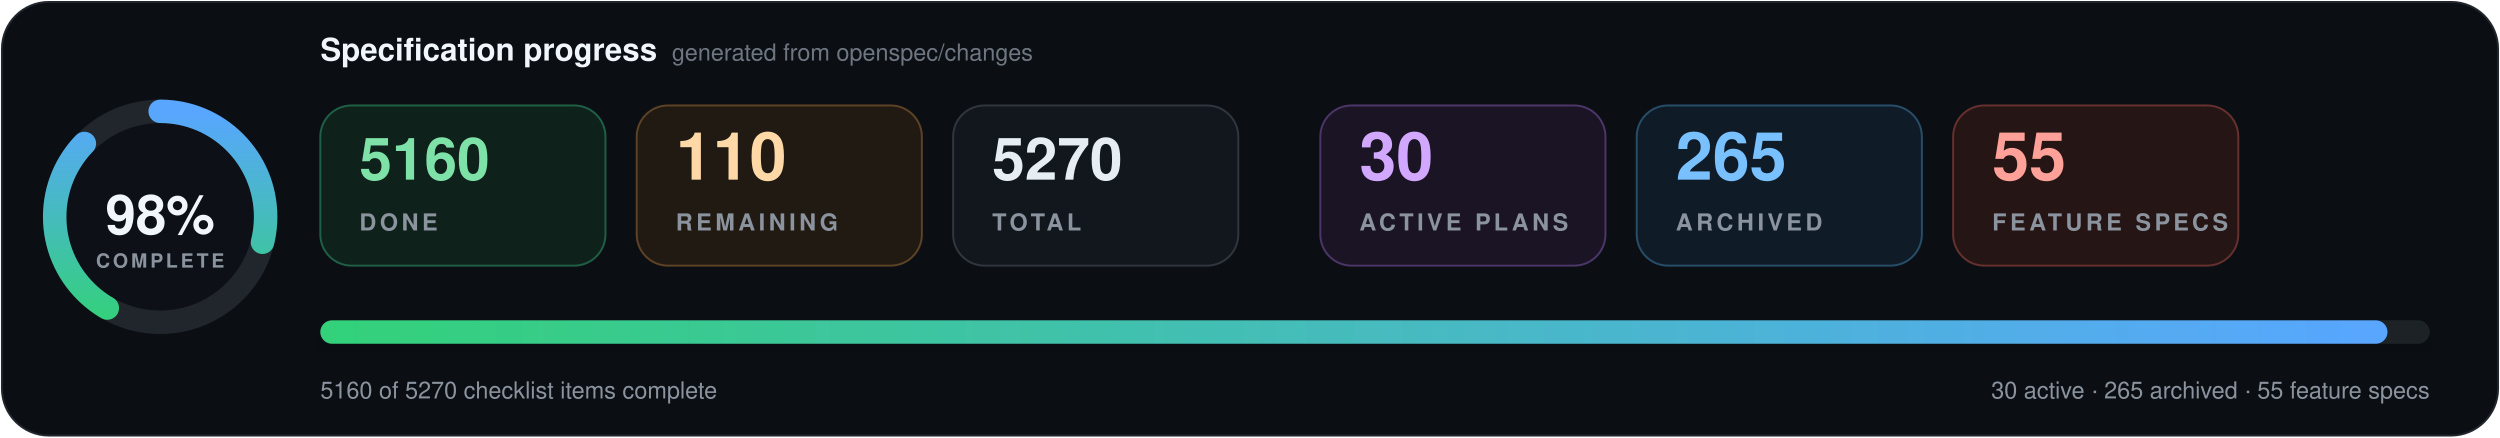
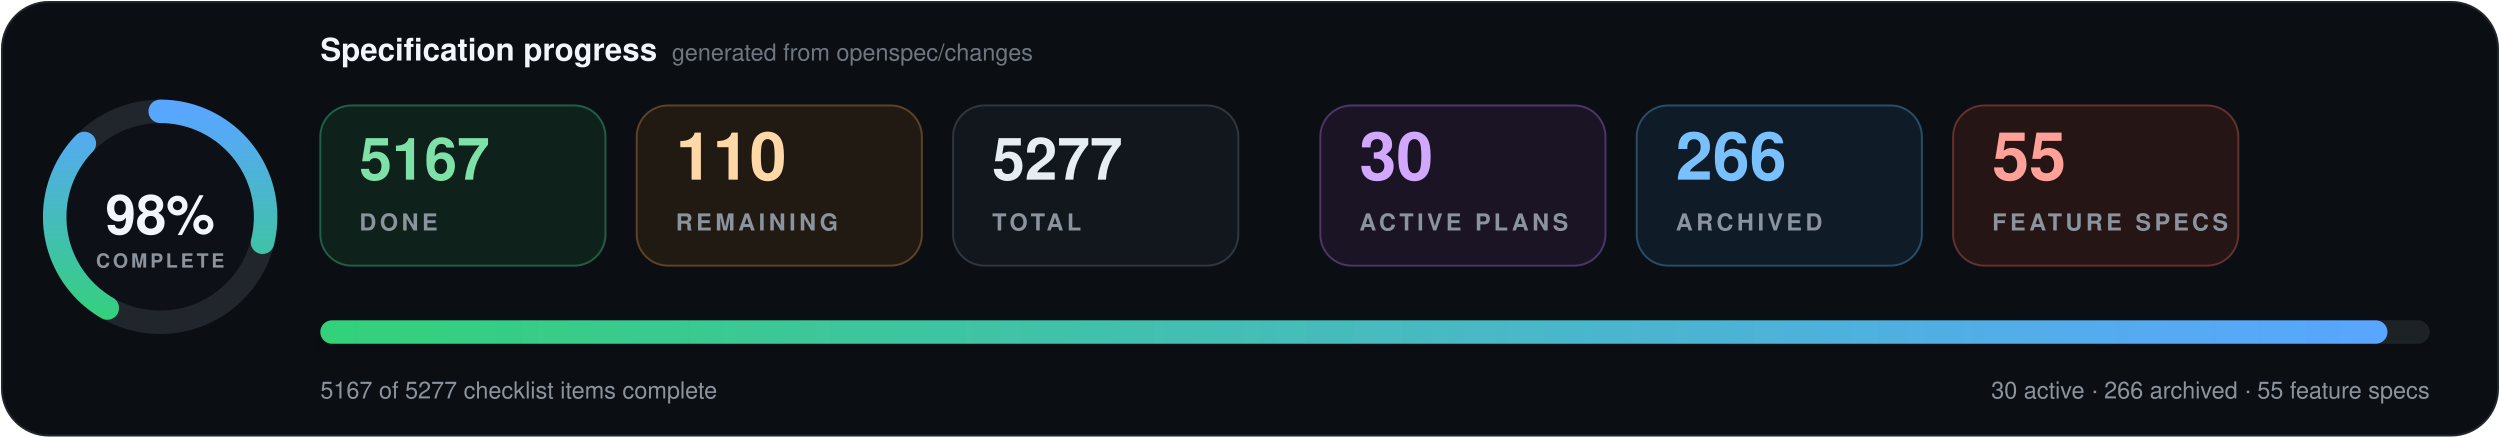
- <svg xmlns="http://www.w3.org/2000/svg" data-cache-version="1793998844" width="1280" height="224" viewBox="0 0 1280 224" role="img" aria-labelledby="title description" font-family="system-ui, -apple-system, BlinkMacSystemFont, 'Segoe UI', Helvetica, Arial, sans-serif" font-variant-numeric="tabular-nums">
+ <svg xmlns="http://www.w3.org/2000/svg" data-cache-version="1794040139" width="1280" height="224" viewBox="0 0 1280 224" role="img" aria-labelledby="title description" font-family="system-ui, -apple-system, BlinkMacSystemFont, 'Segoe UI', Helvetica, Arial, sans-serif" font-variant-numeric="tabular-nums">
  <defs>
    <linearGradient id="progress" x1="0" x2="1">
      <stop offset="0" stop-color="#33d17a" />
      <stop offset="1" stop-color="#58a6ff" />
    </linearGradient>
    <filter id="shadow" x="-10%" y="-20%" width="120%" height="150%">
      <feDropShadow dx="0" dy="7" stdDeviation="9" flood-color="#000" flood-opacity=".28" />
    </filter>
  </defs>
  <rect x="1" y="1" width="1278" height="222" rx="24" fill="#0b0f14" stroke="#21262d" />
  <g transform="translate(82 111)">
    <circle r="54" fill="#0d1117" stroke="#21262d" stroke-width="12" />
    <circle r="54" fill="none" stroke="url(#progress)" stroke-width="12" stroke-linecap="round" pathLength="100" stroke-dasharray="98 100" transform="rotate(-90)" />
    <text y="-1" text-anchor="middle" dominant-baseline="middle" fill="#f0f6fc" font-size="28" font-weight="800">98%</text>
    <text y="26" text-anchor="middle" fill="#8b949e" font-size="10" font-weight="700" letter-spacing="1.5">COMPLETE</text>
  </g>
  <text x="164" y="31" fill="#f0f6fc" font-size="16" font-weight="750">Specification progress</text>
  <text x="344" y="31" fill="#6e7681" font-size="12">generated from openspec/changes</text>
  <g transform="translate(164 54)">
    <rect width="146" height="82" rx="16" fill="#0f211b" stroke="#1f5f46" />
-     <text x="20" y="38" fill="#7ee2a8" font-size="30" font-weight="750">5160</text>
+     <text x="20" y="38" fill="#7ee2a8" font-size="30" font-weight="750">5167</text>
    <text x="20" y="64" fill="#8b949e" font-size="12" font-weight="700" letter-spacing="1.8">DONE</text>
  </g>
  <g transform="translate(326 54)">
    <rect width="146" height="82" rx="16" fill="#211a13" stroke="#5d4225" />
    <text x="20" y="38" fill="#ffd8a8" font-size="34" font-weight="750">110</text>
    <text x="20" y="64" fill="#8b949e" font-size="12" font-weight="700" letter-spacing="1.8">REMAINING</text>
  </g>
  <g transform="translate(488 54)">
    <rect width="146" height="82" rx="16" fill="#12171d" stroke="#30363d" />
-     <text x="20" y="38" fill="#e6edf3" font-size="30" font-weight="750">5270</text>
+     <text x="20" y="38" fill="#e6edf3" font-size="30" font-weight="750">5277</text>
    <text x="20" y="64" fill="#8b949e" font-size="12" font-weight="700" letter-spacing="1.8">TOTAL</text>
  </g>
  <g transform="translate(676 54)">
    <rect width="146" height="82" rx="16" fill="#1a1424" stroke="#4c3569" />
    <text x="20" y="38" fill="#d2a8ff" font-size="34" font-weight="750">30</text>
    <text x="20" y="64" fill="#8b949e" font-size="12" font-weight="700" letter-spacing="1.8">ACTIVE PLANS</text>
  </g>
  <g transform="translate(838 54)">
    <rect width="146" height="82" rx="16" fill="#0f1c27" stroke="#274d69" />
-     <text x="20" y="38" fill="#79c0ff" font-size="34" font-weight="750">265</text>
+     <text x="20" y="38" fill="#79c0ff" font-size="34" font-weight="750">266</text>
    <text x="20" y="64" fill="#8b949e" font-size="12" font-weight="700" letter-spacing="1.8">ARCHIVED</text>
  </g>
  <g transform="translate(1000 54)">
    <rect width="146" height="82" rx="16" fill="#251514" stroke="#65302d" />
    <text x="20" y="38" fill="#ffa198" font-size="34" font-weight="750">55</text>
    <text x="20" y="64" fill="#8b949e" font-size="12" font-weight="700" letter-spacing="1.8">FEATURE SPECS</text>
  </g>
  <g filter="url(#shadow)">
    <rect x="164" y="164" width="1080" height="12" rx="6" fill="#1b2128" />
    <rect x="164" y="164" width="1058.4" height="12" rx="6" fill="url(#progress)" />
  </g>
-   <text x="164" y="204" fill="#8b949e" font-size="12">5160 of 5270 checklist items complete</text>
-   <text x="1244" y="204" text-anchor="end" fill="#8b949e" font-size="12">30 active · 265 archived · 55 feature specs</text>
+   <text x="164" y="204" fill="#8b949e" font-size="12">5167 of 5277 checklist items complete</text>
+   <text x="1244" y="204" text-anchor="end" fill="#8b949e" font-size="12">30 active · 266 archived · 55 feature specs</text>
</svg>
